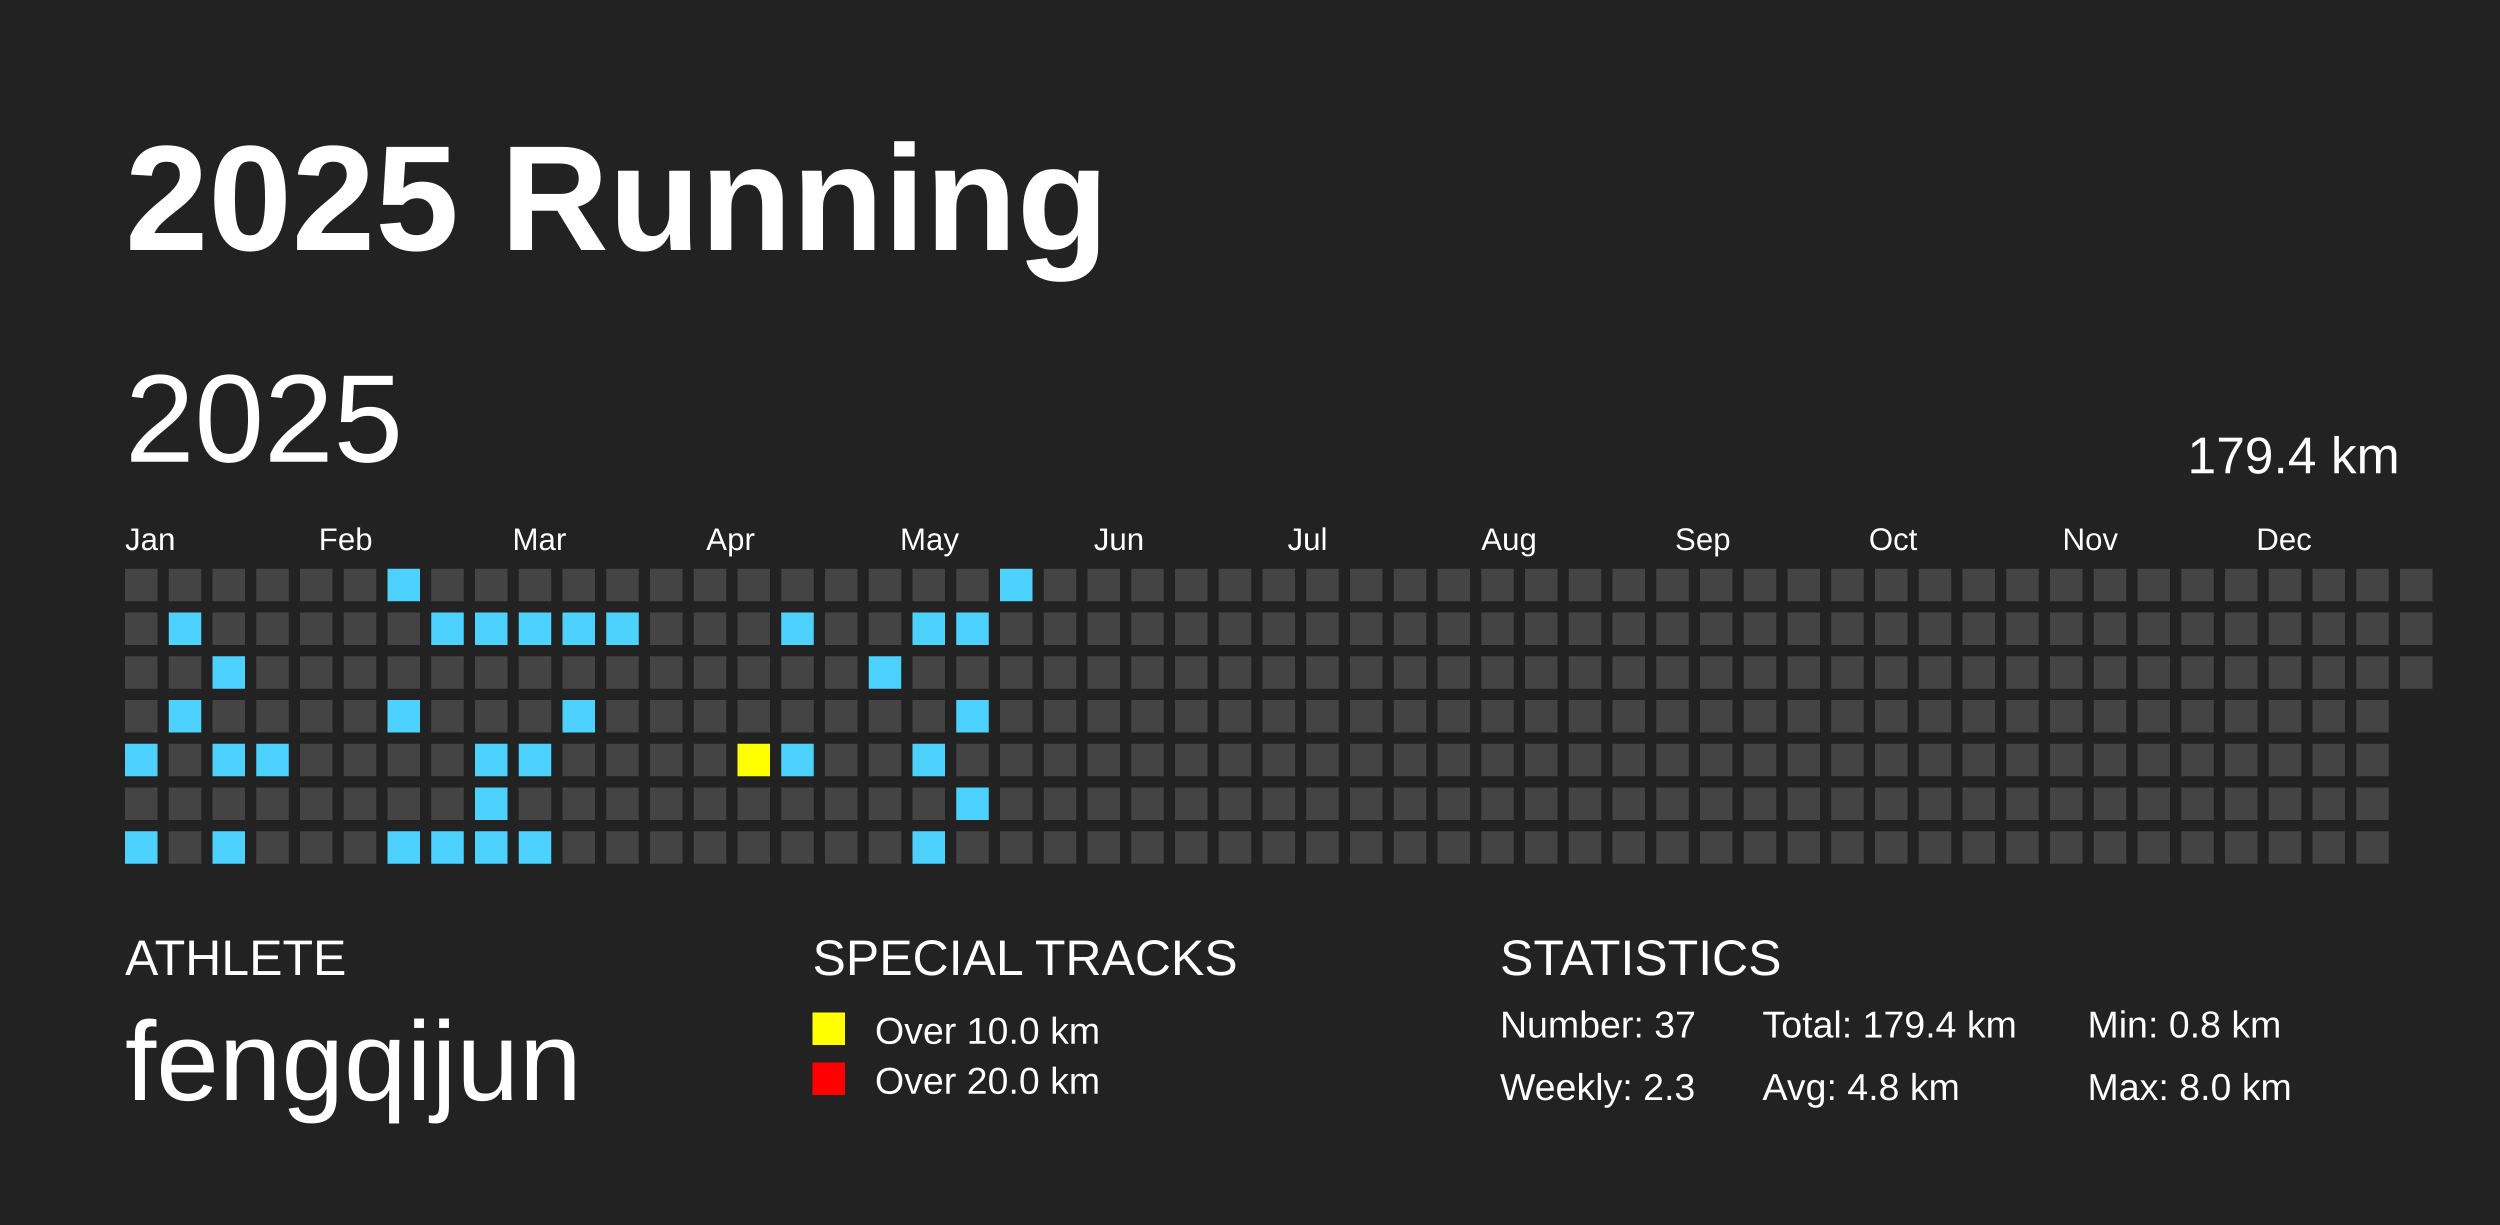
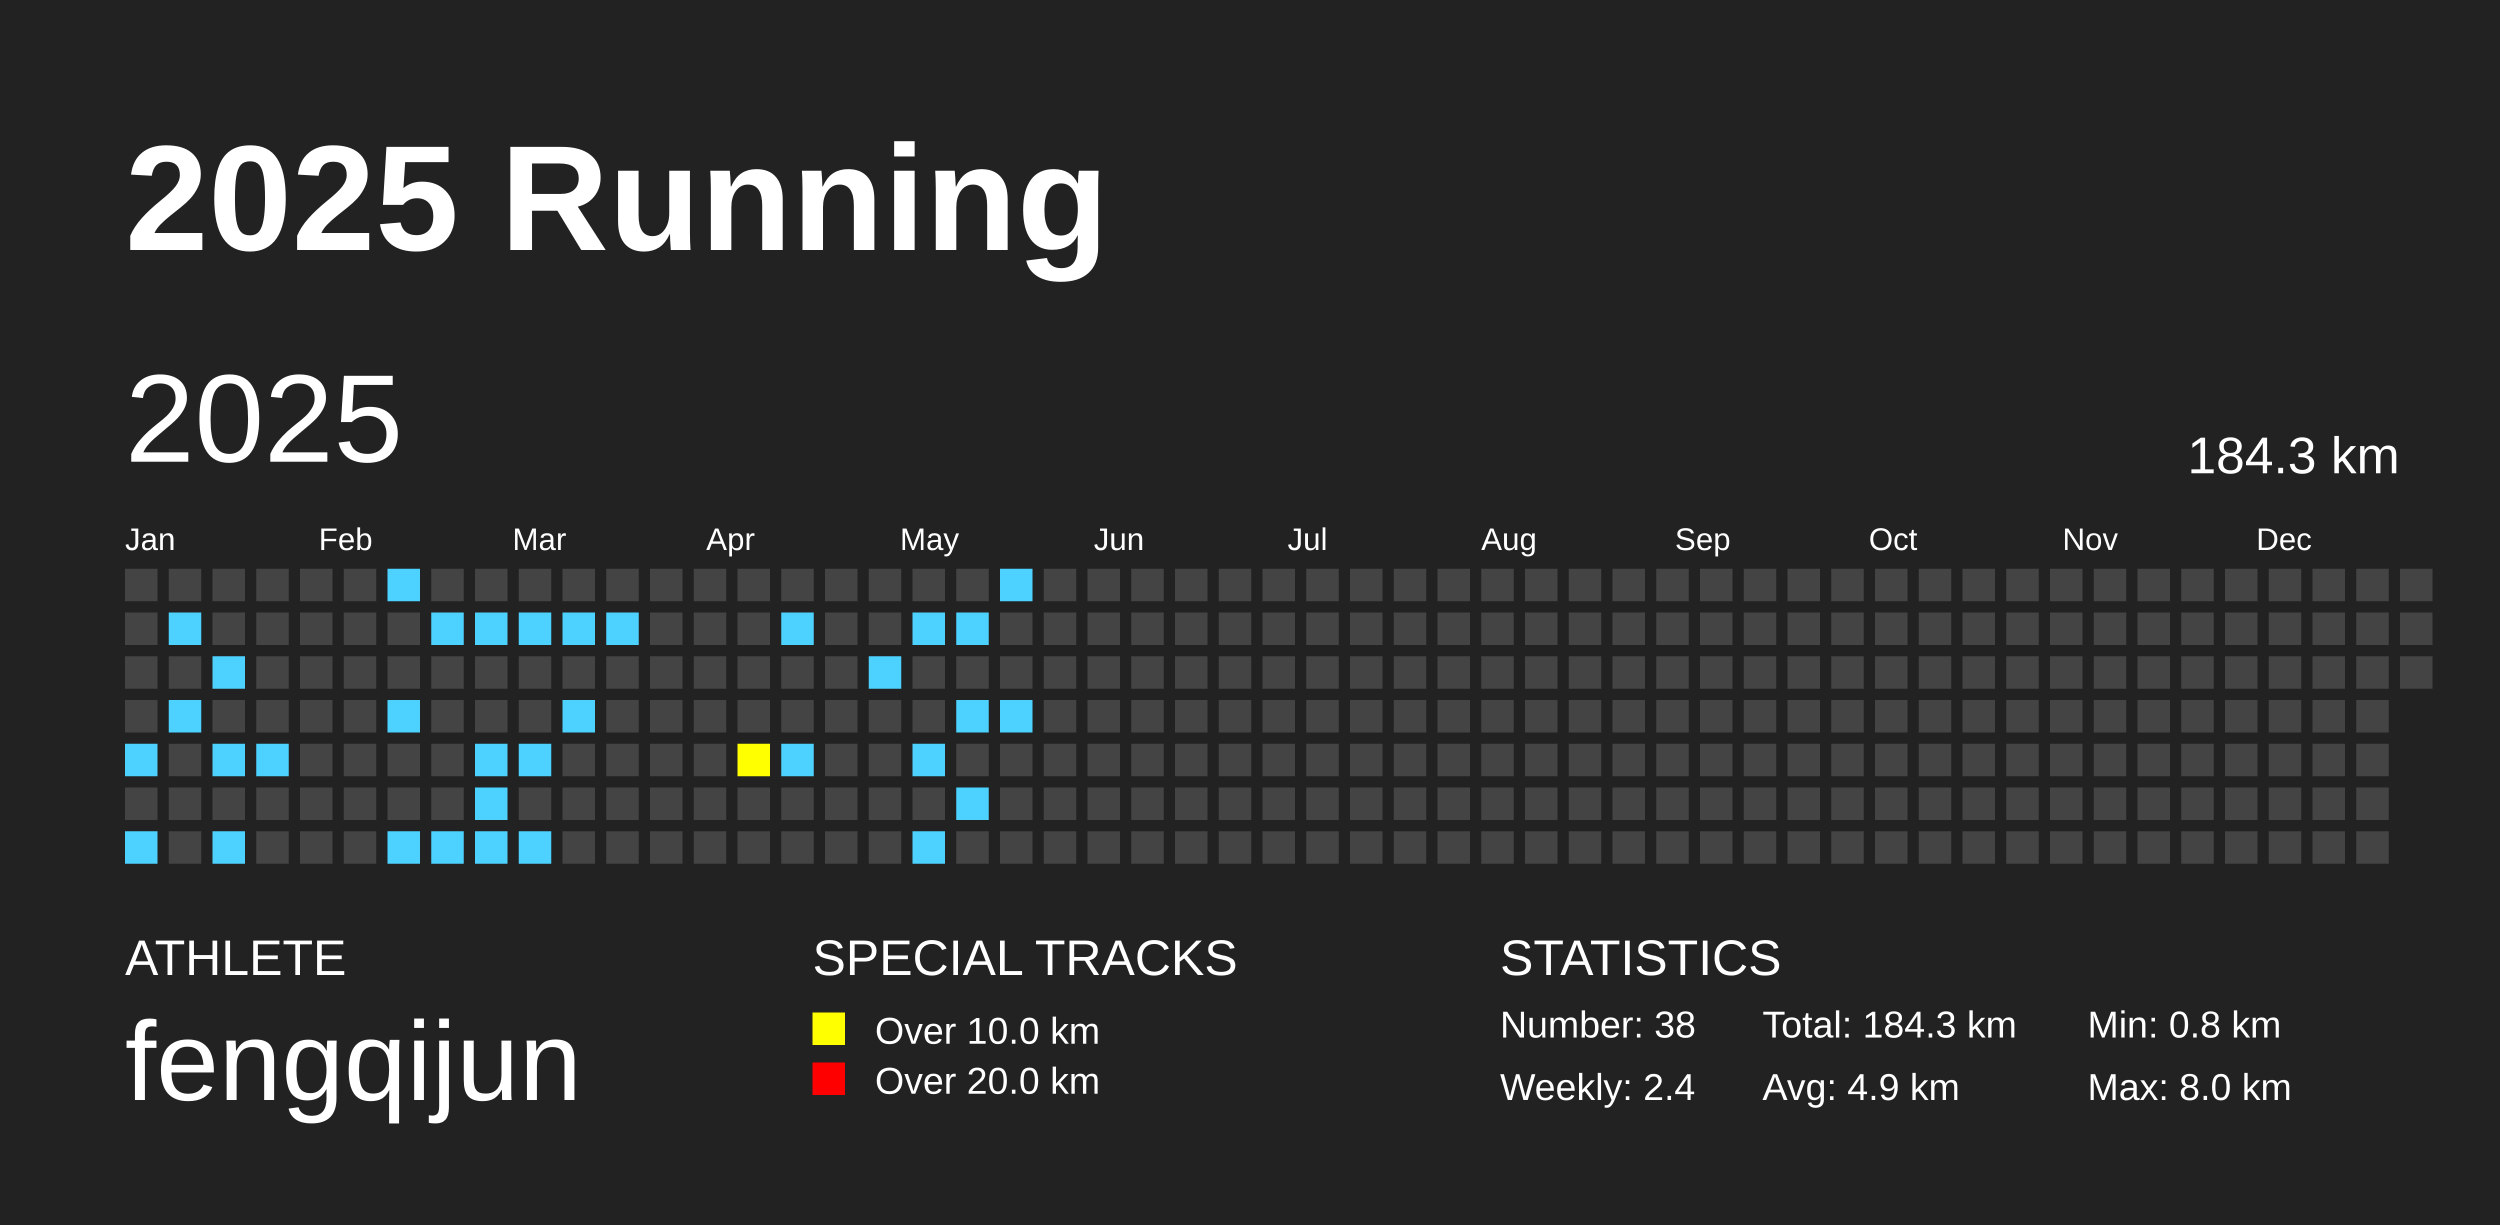
<svg xmlns="http://www.w3.org/2000/svg" baseProfile="full" height="98mm" version="1.1" viewBox="0,0,200,98" width="200mm">
  <defs />
  <rect fill="#222222" height="98" width="200" x="0" y="0" />
  <text fill="#FFFFFF" style="font-size:12px; font-family:Arial; font-weight:bold;" x="10" y="20">2025 Running</text>
  <text fill="#FFFFFF" style="font-size:4px; font-family:Arial" x="10" y="78">ATHLETE</text>
  <text fill="#FFFFFF" style="font-size:9px; font-family:Arial" x="10" y="88">fengqijun</text>
  <text fill="#FFFFFF" style="font-size:4px; font-family:Arial" x="65" y="78">SPECIAL TRACKS</text>
  <rect fill="yellow" height="2.6" width="2.6" x="65" y="81" />
  <text fill="#FFFFFF" style="font-size:3px; font-family:Arial" x="70" y="83.5">Over 10.0 km</text>
  <rect fill="red" height="2.6" width="2.6" x="65" y="85" />
  <text fill="#FFFFFF" style="font-size:3px; font-family:Arial" x="70" y="87.5">Over 20.0 km</text>
  <text fill="#FFFFFF" style="font-size:4px; font-family:Arial" x="120" y="78">STATISTICS</text>
-   <text fill="#FFFFFF" style="font-size:3px; font-family:Arial" x="120" y="83">Number: 37</text>
-   <text fill="#FFFFFF" style="font-size:3px; font-family:Arial" x="120" y="88">Weekly: 2.3</text>
-   <text fill="#FFFFFF" style="font-size:3px; font-family:Arial" x="141" y="83">Total: 179.4 km</text>
-   <text fill="#FFFFFF" style="font-size:3px; font-family:Arial" x="141" y="88">Avg: 4.8 km</text>
+   <text fill="#FFFFFF" style="font-size:3px; font-family:Arial" x="120" y="83">Number: 38</text>
+   <text fill="#FFFFFF" style="font-size:3px; font-family:Arial" x="120" y="88">Weekly: 2.4</text>
+   <text fill="#FFFFFF" style="font-size:3px; font-family:Arial" x="141" y="83">Total: 184.3 km</text>
+   <text fill="#FFFFFF" style="font-size:3px; font-family:Arial" x="141" y="88">Avg: 4.9 km</text>
  <text fill="#FFFFFF" style="font-size:3px; font-family:Arial" x="167" y="83">Min: 0.8 km</text>
  <text fill="#FFFFFF" style="font-size:3px; font-family:Arial" x="167" y="88">Max: 8.0 km</text>
  <text dominant-baseline="hanging" fill="#FFFFFF" style="font-size:10.0px; font-family:Arial;" x="10" y="30">2025</text>
-   <text dominant-baseline="hanging" fill="#FFFFFF" style="font-size:4.125px; font-family:Arial;" x="175" y="35">179.4 km</text>
+   <text dominant-baseline="hanging" fill="#FFFFFF" style="font-size:4.125px; font-family:Arial;" x="175" y="35">184.3 km</text>
  <text fill="#FFFFFF" style="font-size:2.5px; font-family:Arial" x="10.0" y="44">Jan</text>
  <text fill="#FFFFFF" style="font-size:2.5px; font-family:Arial" x="25.5" y="44">Feb</text>
  <text fill="#FFFFFF" style="font-size:2.5px; font-family:Arial" x="41.0" y="44">Mar</text>
  <text fill="#FFFFFF" style="font-size:2.5px; font-family:Arial" x="56.5" y="44">Apr</text>
  <text fill="#FFFFFF" style="font-size:2.5px; font-family:Arial" x="72.0" y="44">May</text>
  <text fill="#FFFFFF" style="font-size:2.5px; font-family:Arial" x="87.5" y="44">Jun</text>
  <text fill="#FFFFFF" style="font-size:2.5px; font-family:Arial" x="103.0" y="44">Jul</text>
  <text fill="#FFFFFF" style="font-size:2.5px; font-family:Arial" x="118.5" y="44">Aug</text>
  <text fill="#FFFFFF" style="font-size:2.5px; font-family:Arial" x="134.0" y="44">Sep</text>
  <text fill="#FFFFFF" style="font-size:2.5px; font-family:Arial" x="149.5" y="44">Oct</text>
  <text fill="#FFFFFF" style="font-size:2.5px; font-family:Arial" x="165.0" y="44">Nov</text>
  <text fill="#FFFFFF" style="font-size:2.5px; font-family:Arial" x="180.5" y="44">Dec</text>
  <rect fill="#444444" height="2.6" width="2.6" x="10.0" y="45.5" />
  <rect fill="#444444" height="2.6" width="2.6" x="10.0" y="49.0" />
  <rect fill="#444444" height="2.6" width="2.6" x="10.0" y="52.5" />
  <rect fill="#444444" height="2.6" width="2.6" x="10.0" y="56.0" />
  <rect fill="#4DD2FF" height="2.6" width="2.6" x="10.0" y="59.5" />
  <rect fill="#444444" height="2.6" width="2.6" x="10.0" y="63.0" />
  <rect fill="#4DD2FF" height="2.6" width="2.6" x="10.0" y="66.5" />
  <rect fill="#444444" height="2.6" width="2.6" x="13.5" y="45.5" />
  <rect fill="#4DD2FF" height="2.6" width="2.6" x="13.5" y="49.0" />
  <rect fill="#444444" height="2.6" width="2.6" x="13.5" y="52.5" />
  <rect fill="#4DD2FF" height="2.6" width="2.6" x="13.5" y="56.0" />
  <rect fill="#444444" height="2.6" width="2.6" x="13.5" y="59.5" />
  <rect fill="#444444" height="2.6" width="2.6" x="13.5" y="63.0" />
  <rect fill="#444444" height="2.6" width="2.6" x="13.5" y="66.5" />
  <rect fill="#444444" height="2.6" width="2.6" x="17.0" y="45.5" />
  <rect fill="#444444" height="2.6" width="2.6" x="17.0" y="49.0" />
  <rect fill="#4DD2FF" height="2.6" width="2.6" x="17.0" y="52.5" />
  <rect fill="#444444" height="2.6" width="2.6" x="17.0" y="56.0" />
  <rect fill="#4DD2FF" height="2.6" width="2.6" x="17.0" y="59.5" />
  <rect fill="#444444" height="2.6" width="2.6" x="17.0" y="63.0" />
  <rect fill="#4DD2FF" height="2.6" width="2.6" x="17.0" y="66.5" />
  <rect fill="#444444" height="2.6" width="2.6" x="20.5" y="45.5" />
  <rect fill="#444444" height="2.6" width="2.6" x="20.5" y="49.0" />
  <rect fill="#444444" height="2.6" width="2.6" x="20.5" y="52.5" />
  <rect fill="#444444" height="2.6" width="2.6" x="20.5" y="56.0" />
  <rect fill="#4DD2FF" height="2.6" width="2.6" x="20.5" y="59.5" />
  <rect fill="#444444" height="2.6" width="2.6" x="20.5" y="63.0" />
  <rect fill="#444444" height="2.6" width="2.6" x="20.5" y="66.5" />
  <rect fill="#444444" height="2.6" width="2.6" x="24.0" y="45.5" />
  <rect fill="#444444" height="2.6" width="2.6" x="24.0" y="49.0" />
  <rect fill="#444444" height="2.6" width="2.6" x="24.0" y="52.5" />
  <rect fill="#444444" height="2.6" width="2.6" x="24.0" y="56.0" />
  <rect fill="#444444" height="2.6" width="2.6" x="24.0" y="59.5" />
  <rect fill="#444444" height="2.6" width="2.6" x="24.0" y="63.0" />
  <rect fill="#444444" height="2.6" width="2.6" x="24.0" y="66.5" />
  <rect fill="#444444" height="2.6" width="2.6" x="27.5" y="45.5" />
  <rect fill="#444444" height="2.6" width="2.6" x="27.5" y="49.0" />
  <rect fill="#444444" height="2.6" width="2.6" x="27.5" y="52.5" />
  <rect fill="#444444" height="2.6" width="2.6" x="27.5" y="56.0" />
  <rect fill="#444444" height="2.6" width="2.6" x="27.5" y="59.5" />
  <rect fill="#444444" height="2.6" width="2.6" x="27.5" y="63.0" />
  <rect fill="#444444" height="2.6" width="2.6" x="27.5" y="66.5" />
  <rect fill="#4DD2FF" height="2.6" width="2.6" x="31.0" y="45.5" />
  <rect fill="#444444" height="2.6" width="2.6" x="31.0" y="49.0" />
  <rect fill="#444444" height="2.6" width="2.6" x="31.0" y="52.5" />
  <rect fill="#4DD2FF" height="2.6" width="2.6" x="31.0" y="56.0" />
  <rect fill="#444444" height="2.6" width="2.6" x="31.0" y="59.5" />
  <rect fill="#444444" height="2.6" width="2.6" x="31.0" y="63.0" />
  <rect fill="#4DD2FF" height="2.6" width="2.6" x="31.0" y="66.5" />
  <rect fill="#444444" height="2.6" width="2.6" x="34.5" y="45.5" />
  <rect fill="#4DD2FF" height="2.6" width="2.6" x="34.5" y="49.0" />
  <rect fill="#444444" height="2.6" width="2.6" x="34.5" y="52.5" />
  <rect fill="#444444" height="2.6" width="2.6" x="34.5" y="56.0" />
  <rect fill="#444444" height="2.6" width="2.6" x="34.5" y="59.5" />
  <rect fill="#444444" height="2.6" width="2.6" x="34.5" y="63.0" />
  <rect fill="#4DD2FF" height="2.6" width="2.6" x="34.5" y="66.5" />
  <rect fill="#444444" height="2.6" width="2.6" x="38.0" y="45.5" />
  <rect fill="#4DD2FF" height="2.6" width="2.6" x="38.0" y="49.0" />
  <rect fill="#444444" height="2.6" width="2.6" x="38.0" y="52.5" />
  <rect fill="#444444" height="2.6" width="2.6" x="38.0" y="56.0" />
  <rect fill="#4DD2FF" height="2.6" width="2.6" x="38.0" y="59.5" />
  <rect fill="#4DD2FF" height="2.6" width="2.6" x="38.0" y="63.0" />
  <rect fill="#4DD2FF" height="2.6" width="2.6" x="38.0" y="66.5" />
  <rect fill="#444444" height="2.6" width="2.6" x="41.5" y="45.5" />
  <rect fill="#4DD2FF" height="2.6" width="2.6" x="41.5" y="49.0" />
  <rect fill="#444444" height="2.6" width="2.6" x="41.5" y="52.5" />
  <rect fill="#444444" height="2.6" width="2.6" x="41.5" y="56.0" />
  <rect fill="#4DD2FF" height="2.6" width="2.6" x="41.5" y="59.5" />
  <rect fill="#444444" height="2.6" width="2.6" x="41.5" y="63.0" />
  <rect fill="#4DD2FF" height="2.6" width="2.6" x="41.5" y="66.5" />
  <rect fill="#444444" height="2.6" width="2.6" x="45.0" y="45.5" />
  <rect fill="#4DD2FF" height="2.6" width="2.6" x="45.0" y="49.0" />
  <rect fill="#444444" height="2.6" width="2.6" x="45.0" y="52.5" />
  <rect fill="#4DD2FF" height="2.6" width="2.6" x="45.0" y="56.0" />
  <rect fill="#444444" height="2.6" width="2.6" x="45.0" y="59.5" />
  <rect fill="#444444" height="2.6" width="2.6" x="45.0" y="63.0" />
  <rect fill="#444444" height="2.6" width="2.6" x="45.0" y="66.5" />
  <rect fill="#444444" height="2.6" width="2.6" x="48.5" y="45.5" />
  <rect fill="#4DD2FF" height="2.6" width="2.6" x="48.5" y="49.0" />
  <rect fill="#444444" height="2.6" width="2.6" x="48.5" y="52.5" />
  <rect fill="#444444" height="2.6" width="2.6" x="48.5" y="56.0" />
  <rect fill="#444444" height="2.6" width="2.6" x="48.5" y="59.5" />
  <rect fill="#444444" height="2.6" width="2.6" x="48.5" y="63.0" />
  <rect fill="#444444" height="2.6" width="2.6" x="48.5" y="66.5" />
  <rect fill="#444444" height="2.6" width="2.6" x="52.0" y="45.5" />
  <rect fill="#444444" height="2.6" width="2.6" x="52.0" y="49.0" />
  <rect fill="#444444" height="2.6" width="2.6" x="52.0" y="52.5" />
  <rect fill="#444444" height="2.6" width="2.6" x="52.0" y="56.0" />
  <rect fill="#444444" height="2.6" width="2.6" x="52.0" y="59.5" />
  <rect fill="#444444" height="2.6" width="2.6" x="52.0" y="63.0" />
  <rect fill="#444444" height="2.6" width="2.6" x="52.0" y="66.5" />
  <rect fill="#444444" height="2.6" width="2.6" x="55.5" y="45.5" />
  <rect fill="#444444" height="2.6" width="2.6" x="55.5" y="49.0" />
  <rect fill="#444444" height="2.6" width="2.6" x="55.5" y="52.5" />
  <rect fill="#444444" height="2.6" width="2.6" x="55.5" y="56.0" />
  <rect fill="#444444" height="2.6" width="2.6" x="55.5" y="59.5" />
  <rect fill="#444444" height="2.6" width="2.6" x="55.5" y="63.0" />
  <rect fill="#444444" height="2.6" width="2.6" x="55.5" y="66.5" />
  <rect fill="#444444" height="2.6" width="2.6" x="59.0" y="45.5" />
  <rect fill="#444444" height="2.6" width="2.6" x="59.0" y="49.0" />
  <rect fill="#444444" height="2.6" width="2.6" x="59.0" y="52.5" />
  <rect fill="#444444" height="2.6" width="2.6" x="59.0" y="56.0" />
  <rect fill="yellow" height="2.6" width="2.6" x="59.0" y="59.5" />
  <rect fill="#444444" height="2.6" width="2.6" x="59.0" y="63.0" />
  <rect fill="#444444" height="2.6" width="2.6" x="59.0" y="66.5" />
  <rect fill="#444444" height="2.6" width="2.6" x="62.5" y="45.5" />
  <rect fill="#4DD2FF" height="2.6" width="2.6" x="62.5" y="49.0" />
  <rect fill="#444444" height="2.6" width="2.6" x="62.5" y="52.5" />
  <rect fill="#444444" height="2.6" width="2.6" x="62.5" y="56.0" />
  <rect fill="#4DD2FF" height="2.6" width="2.6" x="62.5" y="59.5" />
  <rect fill="#444444" height="2.6" width="2.6" x="62.5" y="63.0" />
  <rect fill="#444444" height="2.6" width="2.6" x="62.5" y="66.5" />
  <rect fill="#444444" height="2.6" width="2.6" x="66.0" y="45.5" />
  <rect fill="#444444" height="2.6" width="2.6" x="66.0" y="49.0" />
  <rect fill="#444444" height="2.6" width="2.6" x="66.0" y="52.5" />
  <rect fill="#444444" height="2.6" width="2.6" x="66.0" y="56.0" />
  <rect fill="#444444" height="2.6" width="2.6" x="66.0" y="59.5" />
  <rect fill="#444444" height="2.6" width="2.6" x="66.0" y="63.0" />
  <rect fill="#444444" height="2.6" width="2.6" x="66.0" y="66.5" />
  <rect fill="#444444" height="2.6" width="2.6" x="69.5" y="45.5" />
  <rect fill="#444444" height="2.6" width="2.6" x="69.5" y="49.0" />
  <rect fill="#4DD2FF" height="2.6" width="2.6" x="69.5" y="52.5" />
  <rect fill="#444444" height="2.6" width="2.6" x="69.5" y="56.0" />
  <rect fill="#444444" height="2.6" width="2.6" x="69.5" y="59.5" />
  <rect fill="#444444" height="2.6" width="2.6" x="69.5" y="63.0" />
  <rect fill="#444444" height="2.6" width="2.6" x="69.5" y="66.5" />
  <rect fill="#444444" height="2.6" width="2.6" x="73.0" y="45.5" />
  <rect fill="#4DD2FF" height="2.6" width="2.6" x="73.0" y="49.0" />
  <rect fill="#444444" height="2.6" width="2.6" x="73.0" y="52.5" />
  <rect fill="#444444" height="2.6" width="2.6" x="73.0" y="56.0" />
  <rect fill="#4DD2FF" height="2.6" width="2.6" x="73.0" y="59.5" />
  <rect fill="#444444" height="2.6" width="2.6" x="73.0" y="63.0" />
  <rect fill="#4DD2FF" height="2.6" width="2.6" x="73.0" y="66.5" />
  <rect fill="#444444" height="2.6" width="2.6" x="76.5" y="45.5" />
  <rect fill="#4DD2FF" height="2.6" width="2.6" x="76.5" y="49.0" />
  <rect fill="#444444" height="2.6" width="2.6" x="76.5" y="52.5" />
  <rect fill="#4DD2FF" height="2.6" width="2.6" x="76.5" y="56.0" />
  <rect fill="#444444" height="2.6" width="2.6" x="76.5" y="59.5" />
  <rect fill="#4DD2FF" height="2.6" width="2.6" x="76.5" y="63.0" />
  <rect fill="#444444" height="2.6" width="2.6" x="76.5" y="66.5" />
  <rect fill="#4DD2FF" height="2.6" width="2.6" x="80.0" y="45.5" />
  <rect fill="#444444" height="2.6" width="2.6" x="80.0" y="49.0" />
  <rect fill="#444444" height="2.6" width="2.6" x="80.0" y="52.5" />
-   <rect fill="#444444" height="2.6" width="2.6" x="80.0" y="56.0" />
+   <rect fill="#4DD2FF" height="2.6" width="2.6" x="80.0" y="56.0" />
  <rect fill="#444444" height="2.6" width="2.6" x="80.0" y="59.5" />
  <rect fill="#444444" height="2.6" width="2.6" x="80.0" y="63.0" />
  <rect fill="#444444" height="2.6" width="2.6" x="80.0" y="66.5" />
  <rect fill="#444444" height="2.6" width="2.6" x="83.5" y="45.5" />
  <rect fill="#444444" height="2.6" width="2.6" x="83.5" y="49.0" />
  <rect fill="#444444" height="2.6" width="2.6" x="83.5" y="52.5" />
  <rect fill="#444444" height="2.6" width="2.6" x="83.5" y="56.0" />
  <rect fill="#444444" height="2.6" width="2.6" x="83.5" y="59.5" />
  <rect fill="#444444" height="2.6" width="2.6" x="83.5" y="63.0" />
  <rect fill="#444444" height="2.6" width="2.6" x="83.5" y="66.5" />
  <rect fill="#444444" height="2.6" width="2.6" x="87.0" y="45.5" />
  <rect fill="#444444" height="2.6" width="2.6" x="87.0" y="49.0" />
  <rect fill="#444444" height="2.6" width="2.6" x="87.0" y="52.5" />
  <rect fill="#444444" height="2.6" width="2.6" x="87.0" y="56.0" />
  <rect fill="#444444" height="2.6" width="2.6" x="87.0" y="59.5" />
  <rect fill="#444444" height="2.6" width="2.6" x="87.0" y="63.0" />
  <rect fill="#444444" height="2.6" width="2.6" x="87.0" y="66.5" />
  <rect fill="#444444" height="2.6" width="2.6" x="90.5" y="45.5" />
  <rect fill="#444444" height="2.6" width="2.6" x="90.5" y="49.0" />
  <rect fill="#444444" height="2.6" width="2.6" x="90.5" y="52.5" />
  <rect fill="#444444" height="2.6" width="2.6" x="90.5" y="56.0" />
  <rect fill="#444444" height="2.6" width="2.6" x="90.5" y="59.5" />
  <rect fill="#444444" height="2.6" width="2.6" x="90.5" y="63.0" />
  <rect fill="#444444" height="2.6" width="2.6" x="90.5" y="66.5" />
  <rect fill="#444444" height="2.6" width="2.6" x="94.0" y="45.5" />
  <rect fill="#444444" height="2.6" width="2.6" x="94.0" y="49.0" />
  <rect fill="#444444" height="2.6" width="2.6" x="94.0" y="52.5" />
  <rect fill="#444444" height="2.6" width="2.6" x="94.0" y="56.0" />
  <rect fill="#444444" height="2.6" width="2.6" x="94.0" y="59.5" />
  <rect fill="#444444" height="2.6" width="2.6" x="94.0" y="63.0" />
  <rect fill="#444444" height="2.6" width="2.6" x="94.0" y="66.5" />
  <rect fill="#444444" height="2.6" width="2.6" x="97.5" y="45.5" />
  <rect fill="#444444" height="2.6" width="2.6" x="97.5" y="49.0" />
  <rect fill="#444444" height="2.6" width="2.6" x="97.5" y="52.5" />
  <rect fill="#444444" height="2.6" width="2.6" x="97.5" y="56.0" />
  <rect fill="#444444" height="2.6" width="2.6" x="97.5" y="59.5" />
  <rect fill="#444444" height="2.6" width="2.6" x="97.5" y="63.0" />
  <rect fill="#444444" height="2.6" width="2.6" x="97.5" y="66.5" />
  <rect fill="#444444" height="2.6" width="2.6" x="101.0" y="45.5" />
  <rect fill="#444444" height="2.6" width="2.6" x="101.0" y="49.0" />
  <rect fill="#444444" height="2.6" width="2.6" x="101.0" y="52.5" />
  <rect fill="#444444" height="2.6" width="2.6" x="101.0" y="56.0" />
  <rect fill="#444444" height="2.6" width="2.6" x="101.0" y="59.5" />
  <rect fill="#444444" height="2.6" width="2.6" x="101.0" y="63.0" />
  <rect fill="#444444" height="2.6" width="2.6" x="101.0" y="66.5" />
  <rect fill="#444444" height="2.6" width="2.6" x="104.5" y="45.5" />
  <rect fill="#444444" height="2.6" width="2.6" x="104.5" y="49.0" />
  <rect fill="#444444" height="2.6" width="2.6" x="104.5" y="52.5" />
  <rect fill="#444444" height="2.6" width="2.6" x="104.5" y="56.0" />
  <rect fill="#444444" height="2.6" width="2.6" x="104.5" y="59.5" />
  <rect fill="#444444" height="2.6" width="2.6" x="104.5" y="63.0" />
  <rect fill="#444444" height="2.6" width="2.6" x="104.5" y="66.5" />
  <rect fill="#444444" height="2.6" width="2.6" x="108.0" y="45.5" />
  <rect fill="#444444" height="2.6" width="2.6" x="108.0" y="49.0" />
  <rect fill="#444444" height="2.6" width="2.6" x="108.0" y="52.5" />
  <rect fill="#444444" height="2.6" width="2.6" x="108.0" y="56.0" />
  <rect fill="#444444" height="2.6" width="2.6" x="108.0" y="59.5" />
  <rect fill="#444444" height="2.6" width="2.6" x="108.0" y="63.0" />
  <rect fill="#444444" height="2.6" width="2.6" x="108.0" y="66.5" />
  <rect fill="#444444" height="2.6" width="2.6" x="111.5" y="45.5" />
  <rect fill="#444444" height="2.6" width="2.6" x="111.5" y="49.0" />
  <rect fill="#444444" height="2.6" width="2.6" x="111.5" y="52.5" />
  <rect fill="#444444" height="2.6" width="2.6" x="111.5" y="56.0" />
  <rect fill="#444444" height="2.6" width="2.6" x="111.5" y="59.5" />
  <rect fill="#444444" height="2.6" width="2.6" x="111.5" y="63.0" />
  <rect fill="#444444" height="2.6" width="2.6" x="111.5" y="66.5" />
  <rect fill="#444444" height="2.6" width="2.6" x="115.0" y="45.5" />
  <rect fill="#444444" height="2.6" width="2.6" x="115.0" y="49.0" />
  <rect fill="#444444" height="2.6" width="2.6" x="115.0" y="52.5" />
  <rect fill="#444444" height="2.6" width="2.6" x="115.0" y="56.0" />
  <rect fill="#444444" height="2.6" width="2.6" x="115.0" y="59.5" />
  <rect fill="#444444" height="2.6" width="2.6" x="115.0" y="63.0" />
  <rect fill="#444444" height="2.6" width="2.6" x="115.0" y="66.5" />
  <rect fill="#444444" height="2.6" width="2.6" x="118.5" y="45.5" />
  <rect fill="#444444" height="2.6" width="2.6" x="118.5" y="49.0" />
  <rect fill="#444444" height="2.6" width="2.6" x="118.5" y="52.5" />
  <rect fill="#444444" height="2.6" width="2.6" x="118.5" y="56.0" />
  <rect fill="#444444" height="2.6" width="2.6" x="118.5" y="59.5" />
  <rect fill="#444444" height="2.6" width="2.6" x="118.5" y="63.0" />
  <rect fill="#444444" height="2.6" width="2.6" x="118.5" y="66.5" />
  <rect fill="#444444" height="2.6" width="2.6" x="122.0" y="45.5" />
  <rect fill="#444444" height="2.6" width="2.6" x="122.0" y="49.0" />
  <rect fill="#444444" height="2.6" width="2.6" x="122.0" y="52.5" />
  <rect fill="#444444" height="2.6" width="2.6" x="122.0" y="56.0" />
  <rect fill="#444444" height="2.6" width="2.6" x="122.0" y="59.5" />
  <rect fill="#444444" height="2.6" width="2.6" x="122.0" y="63.0" />
  <rect fill="#444444" height="2.6" width="2.6" x="122.0" y="66.5" />
  <rect fill="#444444" height="2.6" width="2.6" x="125.5" y="45.5" />
  <rect fill="#444444" height="2.6" width="2.6" x="125.5" y="49.0" />
  <rect fill="#444444" height="2.6" width="2.6" x="125.5" y="52.5" />
  <rect fill="#444444" height="2.6" width="2.6" x="125.5" y="56.0" />
  <rect fill="#444444" height="2.6" width="2.6" x="125.5" y="59.5" />
  <rect fill="#444444" height="2.6" width="2.6" x="125.5" y="63.0" />
  <rect fill="#444444" height="2.6" width="2.6" x="125.5" y="66.5" />
  <rect fill="#444444" height="2.6" width="2.6" x="129.0" y="45.5" />
  <rect fill="#444444" height="2.6" width="2.6" x="129.0" y="49.0" />
  <rect fill="#444444" height="2.6" width="2.6" x="129.0" y="52.5" />
  <rect fill="#444444" height="2.6" width="2.6" x="129.0" y="56.0" />
  <rect fill="#444444" height="2.6" width="2.6" x="129.0" y="59.5" />
  <rect fill="#444444" height="2.6" width="2.6" x="129.0" y="63.0" />
  <rect fill="#444444" height="2.6" width="2.6" x="129.0" y="66.5" />
  <rect fill="#444444" height="2.6" width="2.6" x="132.5" y="45.5" />
  <rect fill="#444444" height="2.6" width="2.6" x="132.5" y="49.0" />
  <rect fill="#444444" height="2.6" width="2.6" x="132.5" y="52.5" />
  <rect fill="#444444" height="2.6" width="2.6" x="132.5" y="56.0" />
  <rect fill="#444444" height="2.6" width="2.6" x="132.5" y="59.5" />
  <rect fill="#444444" height="2.6" width="2.6" x="132.5" y="63.0" />
  <rect fill="#444444" height="2.6" width="2.6" x="132.5" y="66.5" />
  <rect fill="#444444" height="2.6" width="2.6" x="136.0" y="45.5" />
  <rect fill="#444444" height="2.6" width="2.6" x="136.0" y="49.0" />
  <rect fill="#444444" height="2.6" width="2.6" x="136.0" y="52.5" />
  <rect fill="#444444" height="2.6" width="2.6" x="136.0" y="56.0" />
  <rect fill="#444444" height="2.6" width="2.6" x="136.0" y="59.5" />
  <rect fill="#444444" height="2.6" width="2.6" x="136.0" y="63.0" />
  <rect fill="#444444" height="2.6" width="2.6" x="136.0" y="66.5" />
  <rect fill="#444444" height="2.6" width="2.6" x="139.5" y="45.5" />
  <rect fill="#444444" height="2.6" width="2.6" x="139.5" y="49.0" />
  <rect fill="#444444" height="2.6" width="2.6" x="139.5" y="52.5" />
  <rect fill="#444444" height="2.6" width="2.6" x="139.5" y="56.0" />
  <rect fill="#444444" height="2.6" width="2.6" x="139.5" y="59.5" />
  <rect fill="#444444" height="2.6" width="2.6" x="139.5" y="63.0" />
  <rect fill="#444444" height="2.6" width="2.6" x="139.5" y="66.5" />
  <rect fill="#444444" height="2.6" width="2.6" x="143.0" y="45.5" />
  <rect fill="#444444" height="2.6" width="2.6" x="143.0" y="49.0" />
  <rect fill="#444444" height="2.6" width="2.6" x="143.0" y="52.5" />
  <rect fill="#444444" height="2.6" width="2.6" x="143.0" y="56.0" />
  <rect fill="#444444" height="2.6" width="2.6" x="143.0" y="59.5" />
  <rect fill="#444444" height="2.6" width="2.6" x="143.0" y="63.0" />
  <rect fill="#444444" height="2.6" width="2.6" x="143.0" y="66.5" />
  <rect fill="#444444" height="2.6" width="2.6" x="146.5" y="45.5" />
  <rect fill="#444444" height="2.6" width="2.6" x="146.5" y="49.0" />
  <rect fill="#444444" height="2.6" width="2.6" x="146.5" y="52.5" />
  <rect fill="#444444" height="2.6" width="2.6" x="146.5" y="56.0" />
  <rect fill="#444444" height="2.6" width="2.6" x="146.5" y="59.5" />
  <rect fill="#444444" height="2.6" width="2.6" x="146.5" y="63.0" />
  <rect fill="#444444" height="2.6" width="2.6" x="146.5" y="66.5" />
  <rect fill="#444444" height="2.6" width="2.6" x="150.0" y="45.5" />
  <rect fill="#444444" height="2.6" width="2.6" x="150.0" y="49.0" />
  <rect fill="#444444" height="2.6" width="2.6" x="150.0" y="52.5" />
  <rect fill="#444444" height="2.6" width="2.6" x="150.0" y="56.0" />
  <rect fill="#444444" height="2.6" width="2.6" x="150.0" y="59.5" />
  <rect fill="#444444" height="2.6" width="2.6" x="150.0" y="63.0" />
  <rect fill="#444444" height="2.6" width="2.6" x="150.0" y="66.5" />
  <rect fill="#444444" height="2.6" width="2.6" x="153.5" y="45.5" />
  <rect fill="#444444" height="2.6" width="2.6" x="153.5" y="49.0" />
  <rect fill="#444444" height="2.6" width="2.6" x="153.5" y="52.5" />
  <rect fill="#444444" height="2.6" width="2.6" x="153.5" y="56.0" />
  <rect fill="#444444" height="2.6" width="2.6" x="153.5" y="59.5" />
  <rect fill="#444444" height="2.6" width="2.6" x="153.5" y="63.0" />
  <rect fill="#444444" height="2.6" width="2.6" x="153.5" y="66.5" />
  <rect fill="#444444" height="2.6" width="2.6" x="157.0" y="45.5" />
  <rect fill="#444444" height="2.6" width="2.6" x="157.0" y="49.0" />
  <rect fill="#444444" height="2.6" width="2.6" x="157.0" y="52.5" />
  <rect fill="#444444" height="2.6" width="2.6" x="157.0" y="56.0" />
  <rect fill="#444444" height="2.6" width="2.6" x="157.0" y="59.5" />
  <rect fill="#444444" height="2.6" width="2.6" x="157.0" y="63.0" />
  <rect fill="#444444" height="2.6" width="2.6" x="157.0" y="66.5" />
  <rect fill="#444444" height="2.6" width="2.6" x="160.5" y="45.5" />
  <rect fill="#444444" height="2.6" width="2.6" x="160.5" y="49.0" />
  <rect fill="#444444" height="2.6" width="2.6" x="160.5" y="52.5" />
  <rect fill="#444444" height="2.6" width="2.6" x="160.5" y="56.0" />
  <rect fill="#444444" height="2.6" width="2.6" x="160.5" y="59.5" />
  <rect fill="#444444" height="2.6" width="2.6" x="160.5" y="63.0" />
  <rect fill="#444444" height="2.6" width="2.6" x="160.5" y="66.5" />
  <rect fill="#444444" height="2.6" width="2.6" x="164.0" y="45.5" />
  <rect fill="#444444" height="2.6" width="2.6" x="164.0" y="49.0" />
  <rect fill="#444444" height="2.6" width="2.6" x="164.0" y="52.5" />
  <rect fill="#444444" height="2.6" width="2.6" x="164.0" y="56.0" />
  <rect fill="#444444" height="2.6" width="2.6" x="164.0" y="59.5" />
  <rect fill="#444444" height="2.6" width="2.6" x="164.0" y="63.0" />
  <rect fill="#444444" height="2.6" width="2.6" x="164.0" y="66.5" />
  <rect fill="#444444" height="2.6" width="2.6" x="167.5" y="45.5" />
  <rect fill="#444444" height="2.6" width="2.6" x="167.5" y="49.0" />
  <rect fill="#444444" height="2.6" width="2.6" x="167.5" y="52.5" />
  <rect fill="#444444" height="2.6" width="2.6" x="167.5" y="56.0" />
  <rect fill="#444444" height="2.6" width="2.6" x="167.5" y="59.5" />
  <rect fill="#444444" height="2.6" width="2.6" x="167.5" y="63.0" />
  <rect fill="#444444" height="2.6" width="2.6" x="167.5" y="66.5" />
  <rect fill="#444444" height="2.6" width="2.6" x="171.0" y="45.5" />
  <rect fill="#444444" height="2.6" width="2.6" x="171.0" y="49.0" />
  <rect fill="#444444" height="2.6" width="2.6" x="171.0" y="52.5" />
  <rect fill="#444444" height="2.6" width="2.6" x="171.0" y="56.0" />
  <rect fill="#444444" height="2.6" width="2.6" x="171.0" y="59.5" />
  <rect fill="#444444" height="2.6" width="2.6" x="171.0" y="63.0" />
  <rect fill="#444444" height="2.6" width="2.6" x="171.0" y="66.5" />
  <rect fill="#444444" height="2.6" width="2.6" x="174.5" y="45.5" />
  <rect fill="#444444" height="2.6" width="2.6" x="174.5" y="49.0" />
  <rect fill="#444444" height="2.6" width="2.6" x="174.5" y="52.5" />
  <rect fill="#444444" height="2.6" width="2.6" x="174.5" y="56.0" />
  <rect fill="#444444" height="2.6" width="2.6" x="174.5" y="59.5" />
  <rect fill="#444444" height="2.6" width="2.6" x="174.5" y="63.0" />
  <rect fill="#444444" height="2.6" width="2.6" x="174.5" y="66.5" />
  <rect fill="#444444" height="2.6" width="2.6" x="178.0" y="45.5" />
  <rect fill="#444444" height="2.6" width="2.6" x="178.0" y="49.0" />
  <rect fill="#444444" height="2.6" width="2.6" x="178.0" y="52.5" />
  <rect fill="#444444" height="2.6" width="2.6" x="178.0" y="56.0" />
  <rect fill="#444444" height="2.6" width="2.6" x="178.0" y="59.5" />
  <rect fill="#444444" height="2.6" width="2.6" x="178.0" y="63.0" />
  <rect fill="#444444" height="2.6" width="2.6" x="178.0" y="66.5" />
  <rect fill="#444444" height="2.6" width="2.6" x="181.5" y="45.5" />
  <rect fill="#444444" height="2.6" width="2.6" x="181.5" y="49.0" />
  <rect fill="#444444" height="2.6" width="2.6" x="181.5" y="52.5" />
  <rect fill="#444444" height="2.6" width="2.6" x="181.5" y="56.0" />
  <rect fill="#444444" height="2.6" width="2.6" x="181.5" y="59.5" />
  <rect fill="#444444" height="2.6" width="2.6" x="181.5" y="63.0" />
  <rect fill="#444444" height="2.6" width="2.6" x="181.5" y="66.5" />
  <rect fill="#444444" height="2.6" width="2.6" x="185.0" y="45.5" />
  <rect fill="#444444" height="2.6" width="2.6" x="185.0" y="49.0" />
  <rect fill="#444444" height="2.6" width="2.6" x="185.0" y="52.5" />
  <rect fill="#444444" height="2.6" width="2.6" x="185.0" y="56.0" />
  <rect fill="#444444" height="2.6" width="2.6" x="185.0" y="59.5" />
  <rect fill="#444444" height="2.6" width="2.6" x="185.0" y="63.0" />
  <rect fill="#444444" height="2.6" width="2.6" x="185.0" y="66.5" />
  <rect fill="#444444" height="2.6" width="2.6" x="188.5" y="45.5" />
  <rect fill="#444444" height="2.6" width="2.6" x="188.5" y="49.0" />
  <rect fill="#444444" height="2.6" width="2.6" x="188.5" y="52.5" />
  <rect fill="#444444" height="2.6" width="2.6" x="188.5" y="56.0" />
  <rect fill="#444444" height="2.6" width="2.6" x="188.5" y="59.5" />
  <rect fill="#444444" height="2.6" width="2.6" x="188.5" y="63.0" />
  <rect fill="#444444" height="2.6" width="2.6" x="188.5" y="66.5" />
  <rect fill="#444444" height="2.6" width="2.6" x="192.0" y="45.5" />
  <rect fill="#444444" height="2.6" width="2.6" x="192.0" y="49.0" />
  <rect fill="#444444" height="2.6" width="2.6" x="192.0" y="52.5" />
</svg>
